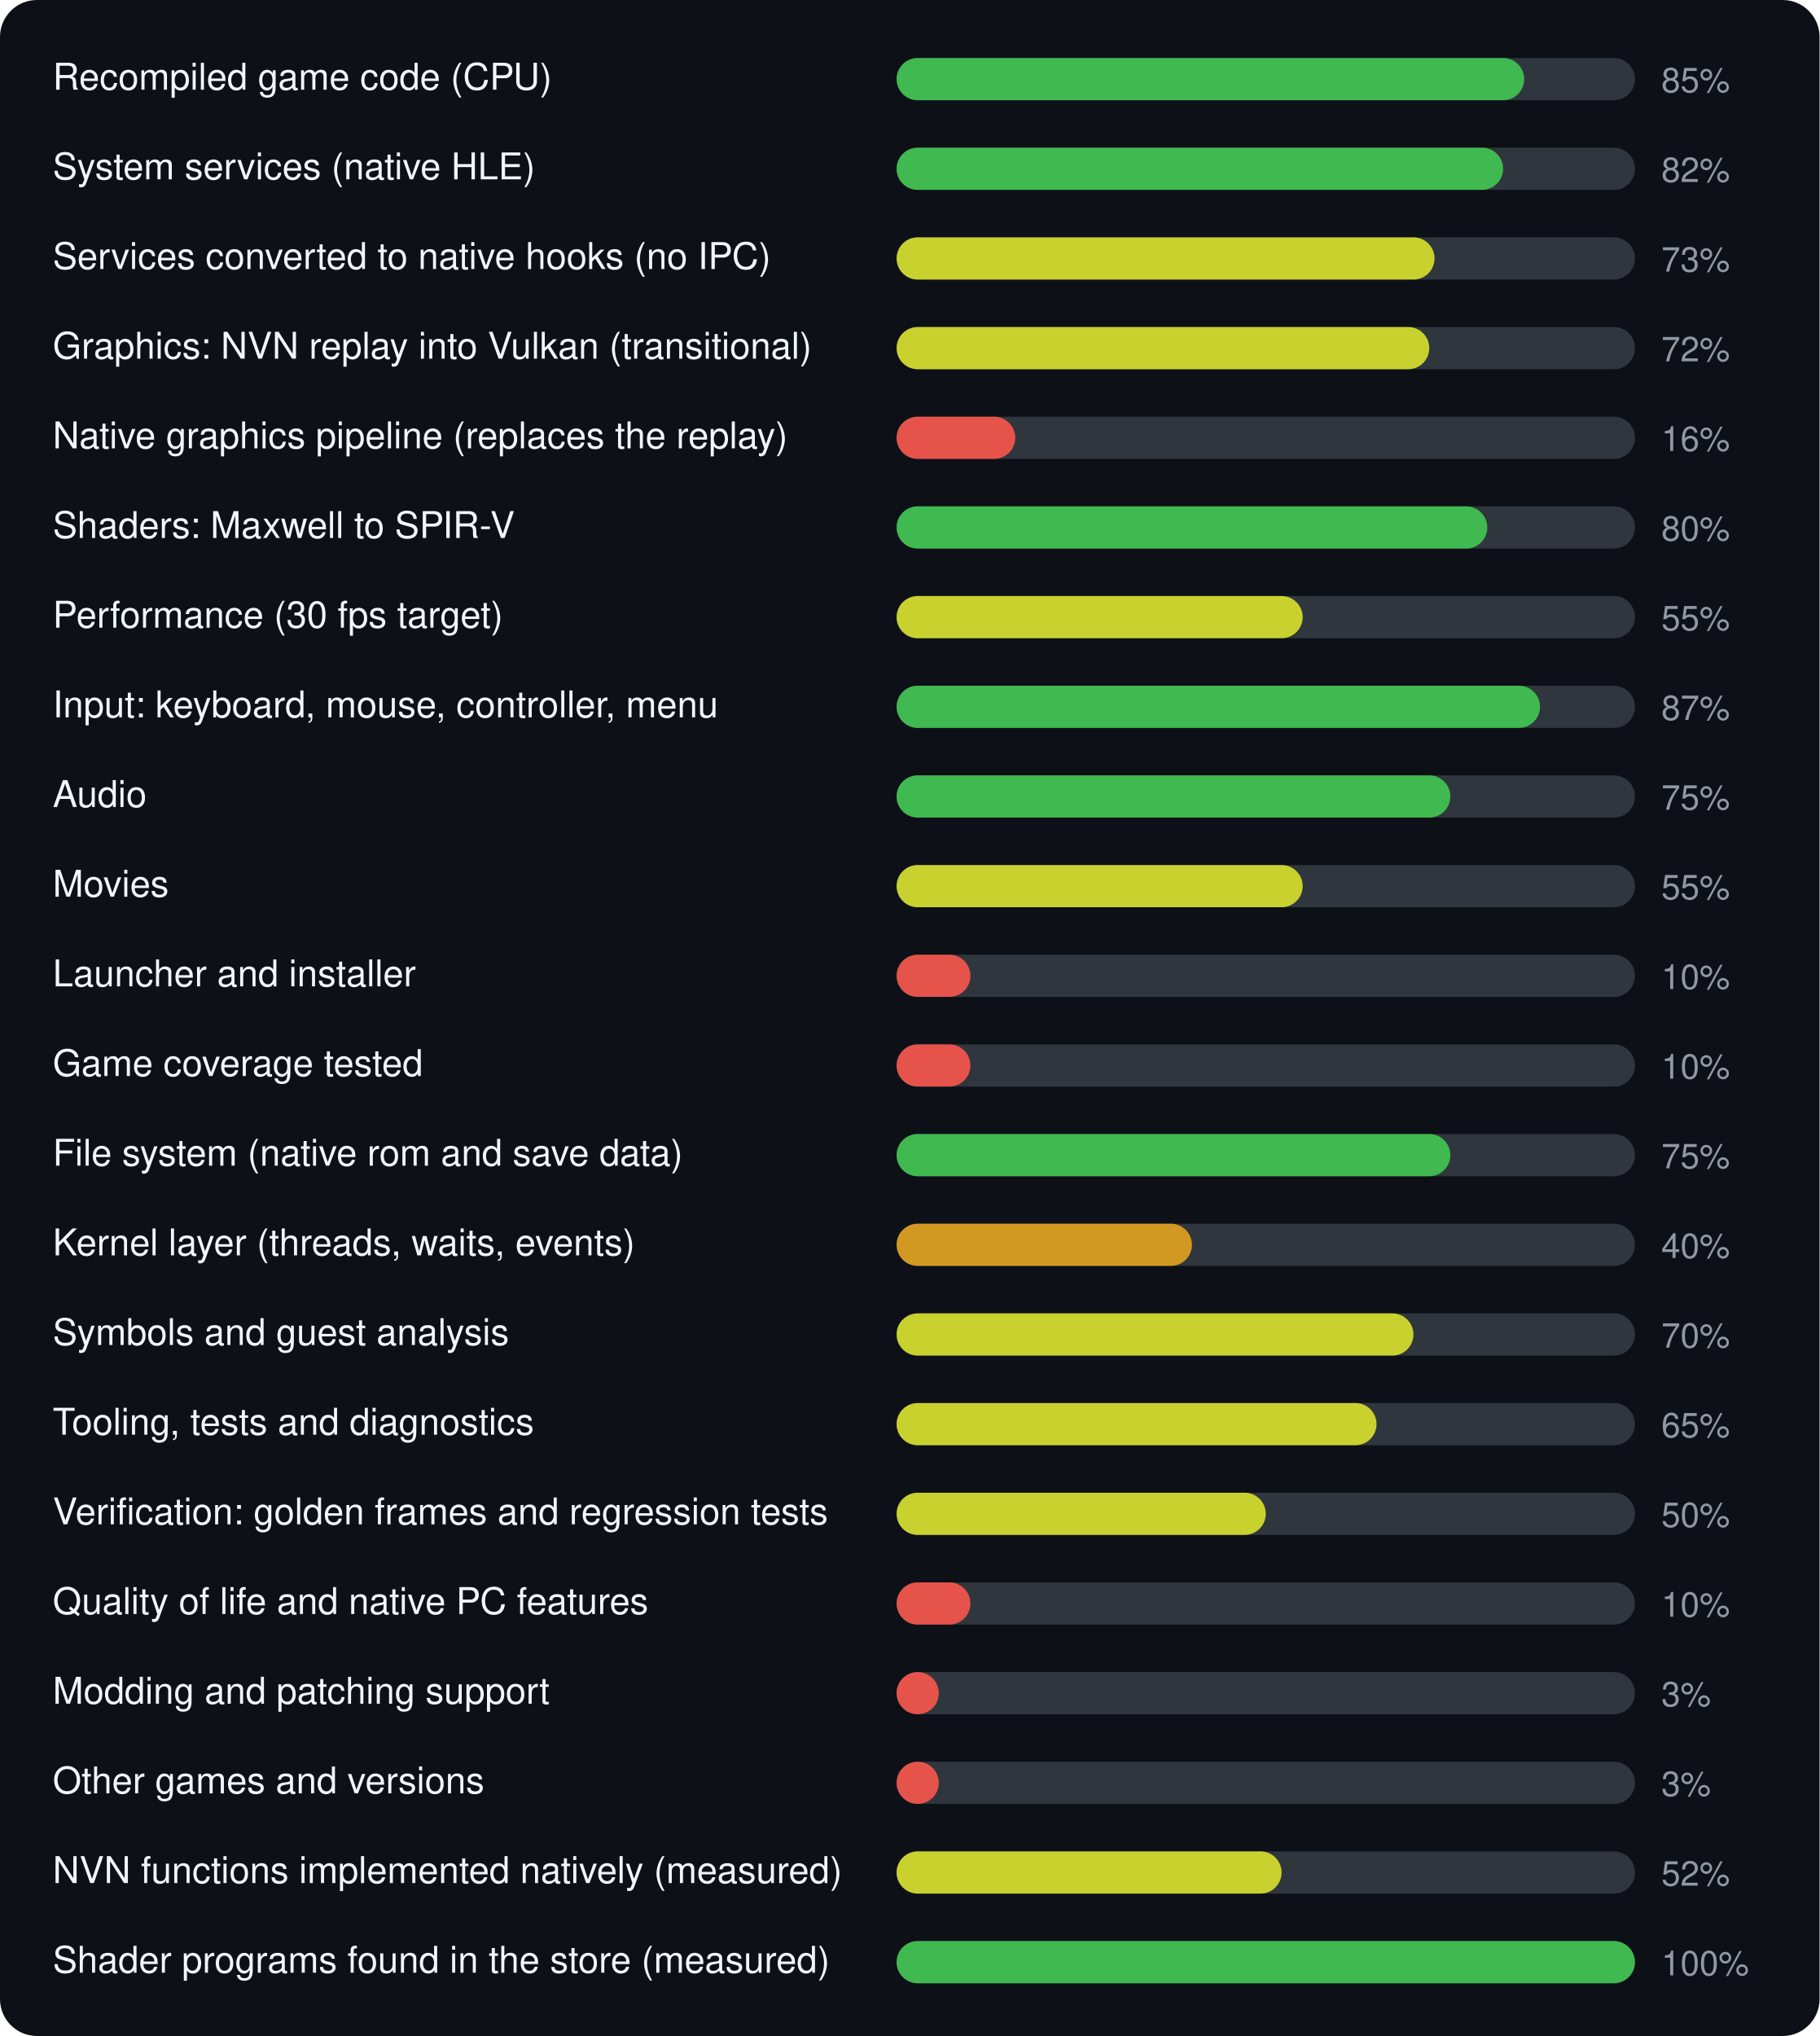
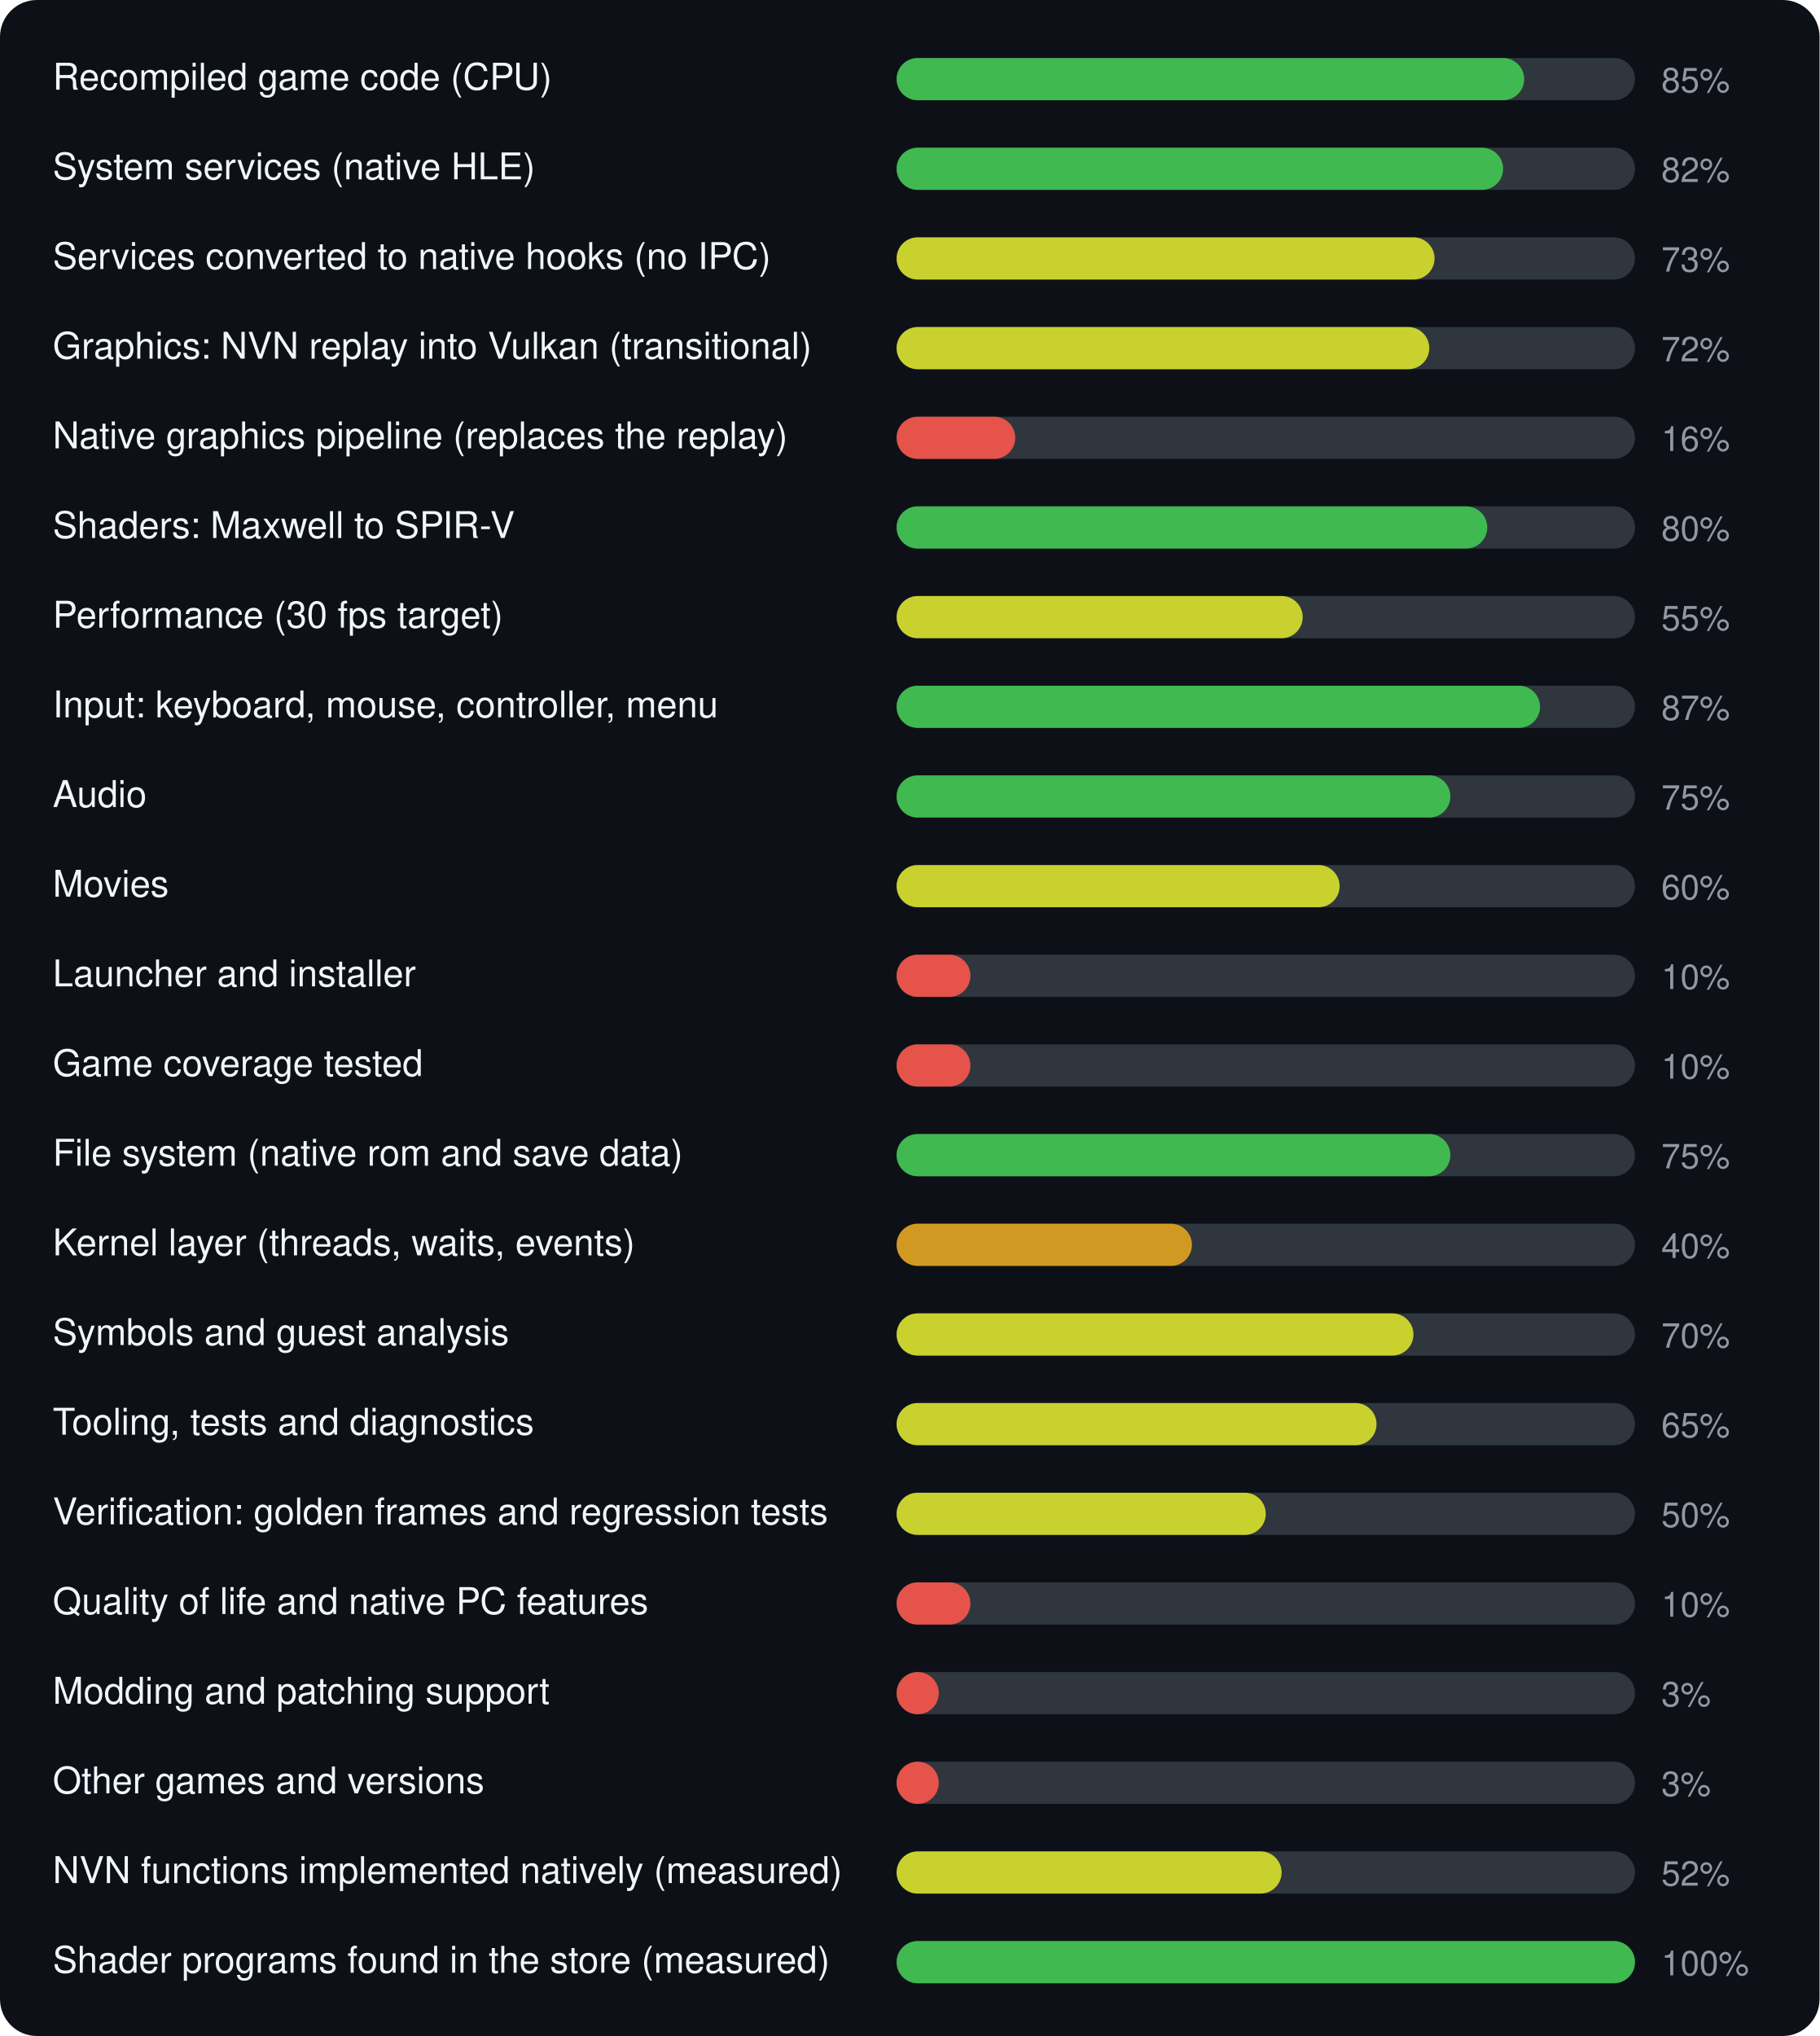
<svg xmlns="http://www.w3.org/2000/svg" width="690" height="772" viewBox="0 0 690 772" role="img" aria-label="Progress by area">
  <style>.t{fill:#f0f6fc;font-family:Segoe UI,Helvetica,Arial,sans-serif}.m{fill:#9198a1;font-family:Segoe UI,Helvetica,Arial,sans-serif}</style>
  <rect width="690" height="772" rx="14" fill="#0d1117" />
  <text class="t" x="20" y="34" font-size="14">Recompiled game code (CPU)</text>
  <rect x="340" y="22" width="280" height="16" rx="8" fill="#30363d" />
  <rect x="340" y="22" width="238" height="16" rx="8" fill="#3fb950" />
  <text class="m" x="630" y="35" font-size="13">85%</text>
  <text class="t" x="20" y="68" font-size="14">System services (native HLE)</text>
  <rect x="340" y="56" width="280" height="16" rx="8" fill="#30363d" />
  <rect x="340" y="56" width="230" height="16" rx="8" fill="#3fb950" />
  <text class="m" x="630" y="69" font-size="13">82%</text>
  <text class="t" x="20" y="102" font-size="14">Services converted to native hooks (no IPC)</text>
  <rect x="340" y="90" width="280" height="16" rx="8" fill="#30363d" />
  <rect x="340" y="90" width="204" height="16" rx="8" fill="#c9d12e" />
  <text class="m" x="630" y="103" font-size="13">73%</text>
  <text class="t" x="20" y="136" font-size="14">Graphics: NVN replay into Vulkan (transitional)</text>
  <rect x="340" y="124" width="280" height="16" rx="8" fill="#30363d" />
  <rect x="340" y="124" width="202" height="16" rx="8" fill="#c9d12e" />
  <text class="m" x="630" y="137" font-size="13">72%</text>
  <text class="t" x="20" y="170" font-size="14">Native graphics pipeline (replaces the replay)</text>
  <rect x="340" y="158" width="280" height="16" rx="8" fill="#30363d" />
  <rect x="340" y="158" width="45" height="16" rx="8" fill="#e5534b" />
  <text class="m" x="630" y="171" font-size="13">16%</text>
  <text class="t" x="20" y="204" font-size="14">Shaders: Maxwell to SPIR-V</text>
  <rect x="340" y="192" width="280" height="16" rx="8" fill="#30363d" />
  <rect x="340" y="192" width="224" height="16" rx="8" fill="#3fb950" />
  <text class="m" x="630" y="205" font-size="13">80%</text>
  <text class="t" x="20" y="238" font-size="14">Performance (30 fps target)</text>
  <rect x="340" y="226" width="280" height="16" rx="8" fill="#30363d" />
  <rect x="340" y="226" width="154" height="16" rx="8" fill="#c9d12e" />
  <text class="m" x="630" y="239" font-size="13">55%</text>
  <text class="t" x="20" y="272" font-size="14">Input: keyboard, mouse, controller, menu</text>
  <rect x="340" y="260" width="280" height="16" rx="8" fill="#30363d" />
  <rect x="340" y="260" width="244" height="16" rx="8" fill="#3fb950" />
  <text class="m" x="630" y="273" font-size="13">87%</text>
  <text class="t" x="20" y="306" font-size="14">Audio</text>
  <rect x="340" y="294" width="280" height="16" rx="8" fill="#30363d" />
  <rect x="340" y="294" width="210" height="16" rx="8" fill="#3fb950" />
  <text class="m" x="630" y="307" font-size="13">75%</text>
  <text class="t" x="20" y="340" font-size="14">Movies</text>
  <rect x="340" y="328" width="280" height="16" rx="8" fill="#30363d" />
-   <rect x="340" y="328" width="154" height="16" rx="8" fill="#c9d12e" />
-   <text class="m" x="630" y="341" font-size="13">55%</text>
+   <rect x="340" y="328" width="168" height="16" rx="8" fill="#c9d12e" />
+   <text class="m" x="630" y="341" font-size="13">60%</text>
  <text class="t" x="20" y="374" font-size="14">Launcher and installer</text>
  <rect x="340" y="362" width="280" height="16" rx="8" fill="#30363d" />
  <rect x="340" y="362" width="28" height="16" rx="8" fill="#e5534b" />
  <text class="m" x="630" y="375" font-size="13">10%</text>
  <text class="t" x="20" y="408" font-size="14">Game coverage tested</text>
  <rect x="340" y="396" width="280" height="16" rx="8" fill="#30363d" />
  <rect x="340" y="396" width="28" height="16" rx="8" fill="#e5534b" />
  <text class="m" x="630" y="409" font-size="13">10%</text>
  <text class="t" x="20" y="442" font-size="14">File system (native rom and save data)</text>
  <rect x="340" y="430" width="280" height="16" rx="8" fill="#30363d" />
  <rect x="340" y="430" width="210" height="16" rx="8" fill="#3fb950" />
  <text class="m" x="630" y="443" font-size="13">75%</text>
  <text class="t" x="20" y="476" font-size="14">Kernel layer (threads, waits, events)</text>
  <rect x="340" y="464" width="280" height="16" rx="8" fill="#30363d" />
  <rect x="340" y="464" width="112" height="16" rx="8" fill="#d29922" />
  <text class="m" x="630" y="477" font-size="13">40%</text>
  <text class="t" x="20" y="510" font-size="14">Symbols and guest analysis</text>
  <rect x="340" y="498" width="280" height="16" rx="8" fill="#30363d" />
  <rect x="340" y="498" width="196" height="16" rx="8" fill="#c9d12e" />
  <text class="m" x="630" y="511" font-size="13">70%</text>
  <text class="t" x="20" y="544" font-size="14">Tooling, tests and diagnostics</text>
  <rect x="340" y="532" width="280" height="16" rx="8" fill="#30363d" />
  <rect x="340" y="532" width="182" height="16" rx="8" fill="#c9d12e" />
  <text class="m" x="630" y="545" font-size="13">65%</text>
  <text class="t" x="20" y="578" font-size="14">Verification: golden frames and regression tests</text>
  <rect x="340" y="566" width="280" height="16" rx="8" fill="#30363d" />
  <rect x="340" y="566" width="140" height="16" rx="8" fill="#c9d12e" />
  <text class="m" x="630" y="579" font-size="13">50%</text>
  <text class="t" x="20" y="612" font-size="14">Quality of life and native PC features</text>
  <rect x="340" y="600" width="280" height="16" rx="8" fill="#30363d" />
  <rect x="340" y="600" width="28" height="16" rx="8" fill="#e5534b" />
  <text class="m" x="630" y="613" font-size="13">10%</text>
  <text class="t" x="20" y="646" font-size="14">Modding and patching support</text>
  <rect x="340" y="634" width="280" height="16" rx="8" fill="#30363d" />
  <rect x="340" y="634" width="16" height="16" rx="8" fill="#e5534b" />
  <text class="m" x="630" y="647" font-size="13">3%</text>
  <text class="t" x="20" y="680" font-size="14">Other games and versions</text>
  <rect x="340" y="668" width="280" height="16" rx="8" fill="#30363d" />
  <rect x="340" y="668" width="16" height="16" rx="8" fill="#e5534b" />
  <text class="m" x="630" y="681" font-size="13">3%</text>
  <text class="t" x="20" y="714" font-size="14">NVN functions implemented natively (measured)</text>
  <rect x="340" y="702" width="280" height="16" rx="8" fill="#30363d" />
  <rect x="340" y="702" width="146" height="16" rx="8" fill="#c9d12e" />
  <text class="m" x="630" y="715" font-size="13">52%</text>
  <text class="t" x="20" y="748" font-size="14">Shader programs found in the store (measured)</text>
  <rect x="340" y="736" width="280" height="16" rx="8" fill="#30363d" />
  <rect x="340" y="736" width="280" height="16" rx="8" fill="#3fb950" />
  <text class="m" x="630" y="749" font-size="13">100%</text>
</svg>
